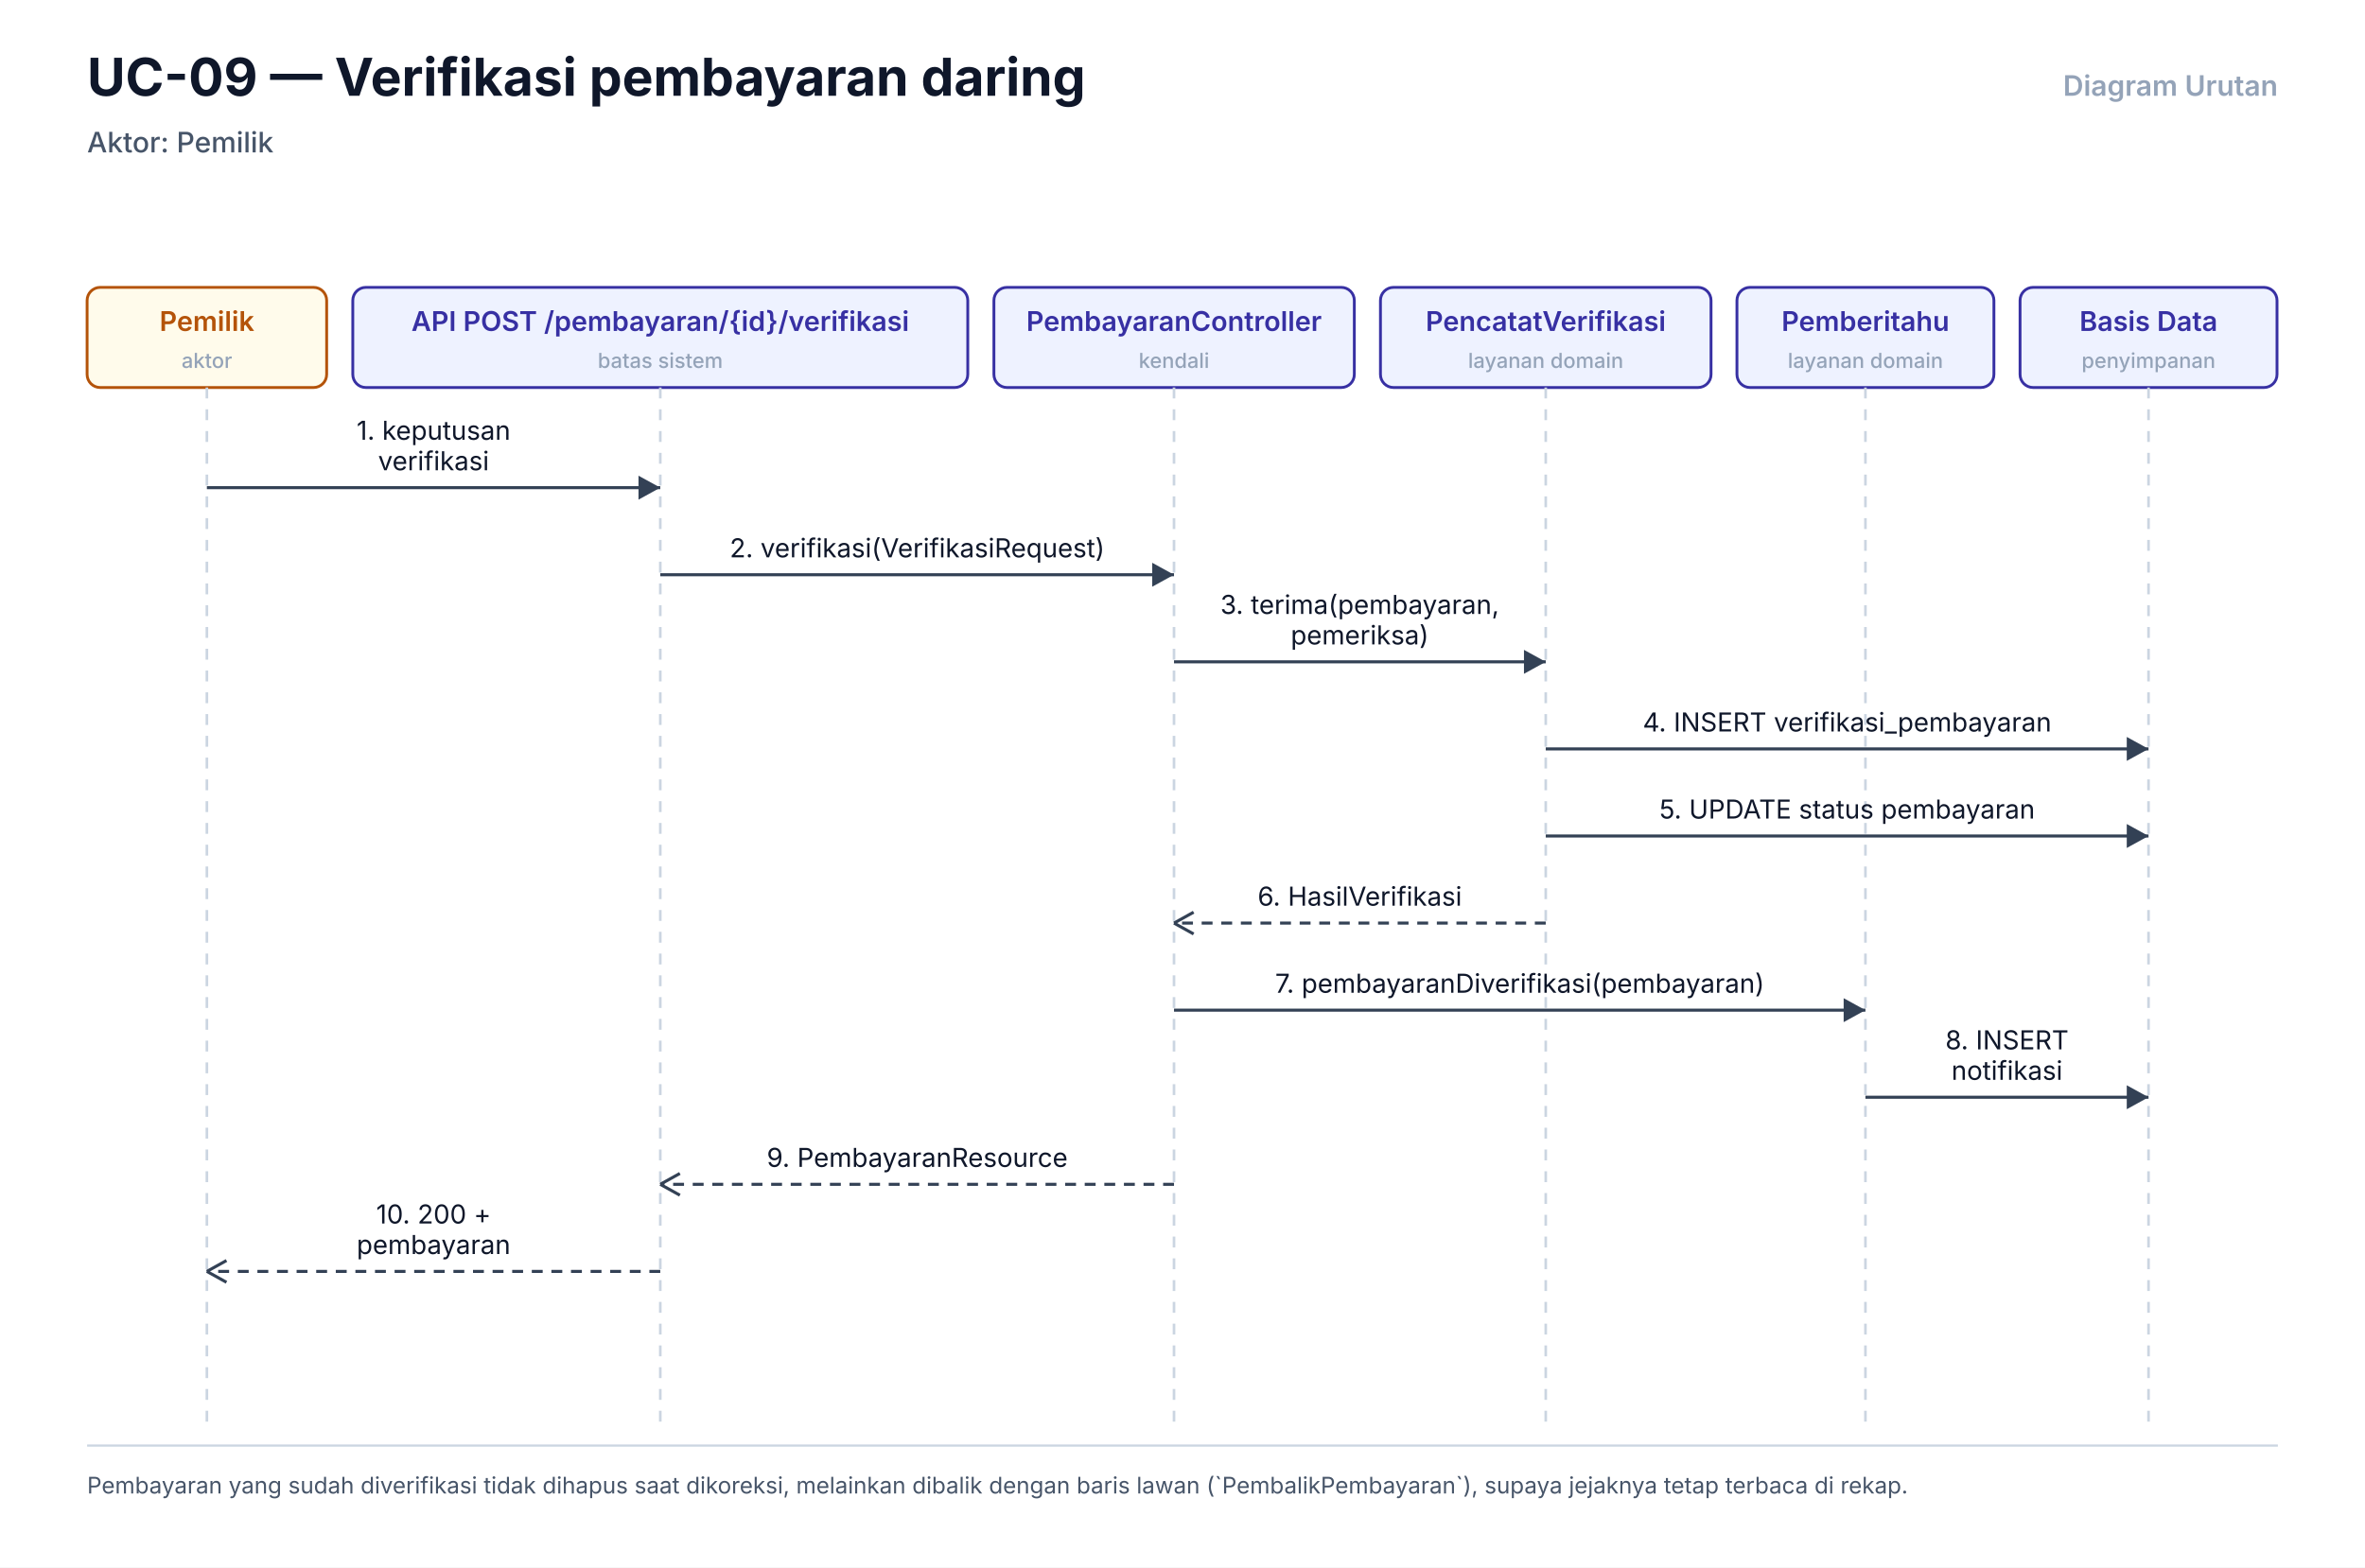
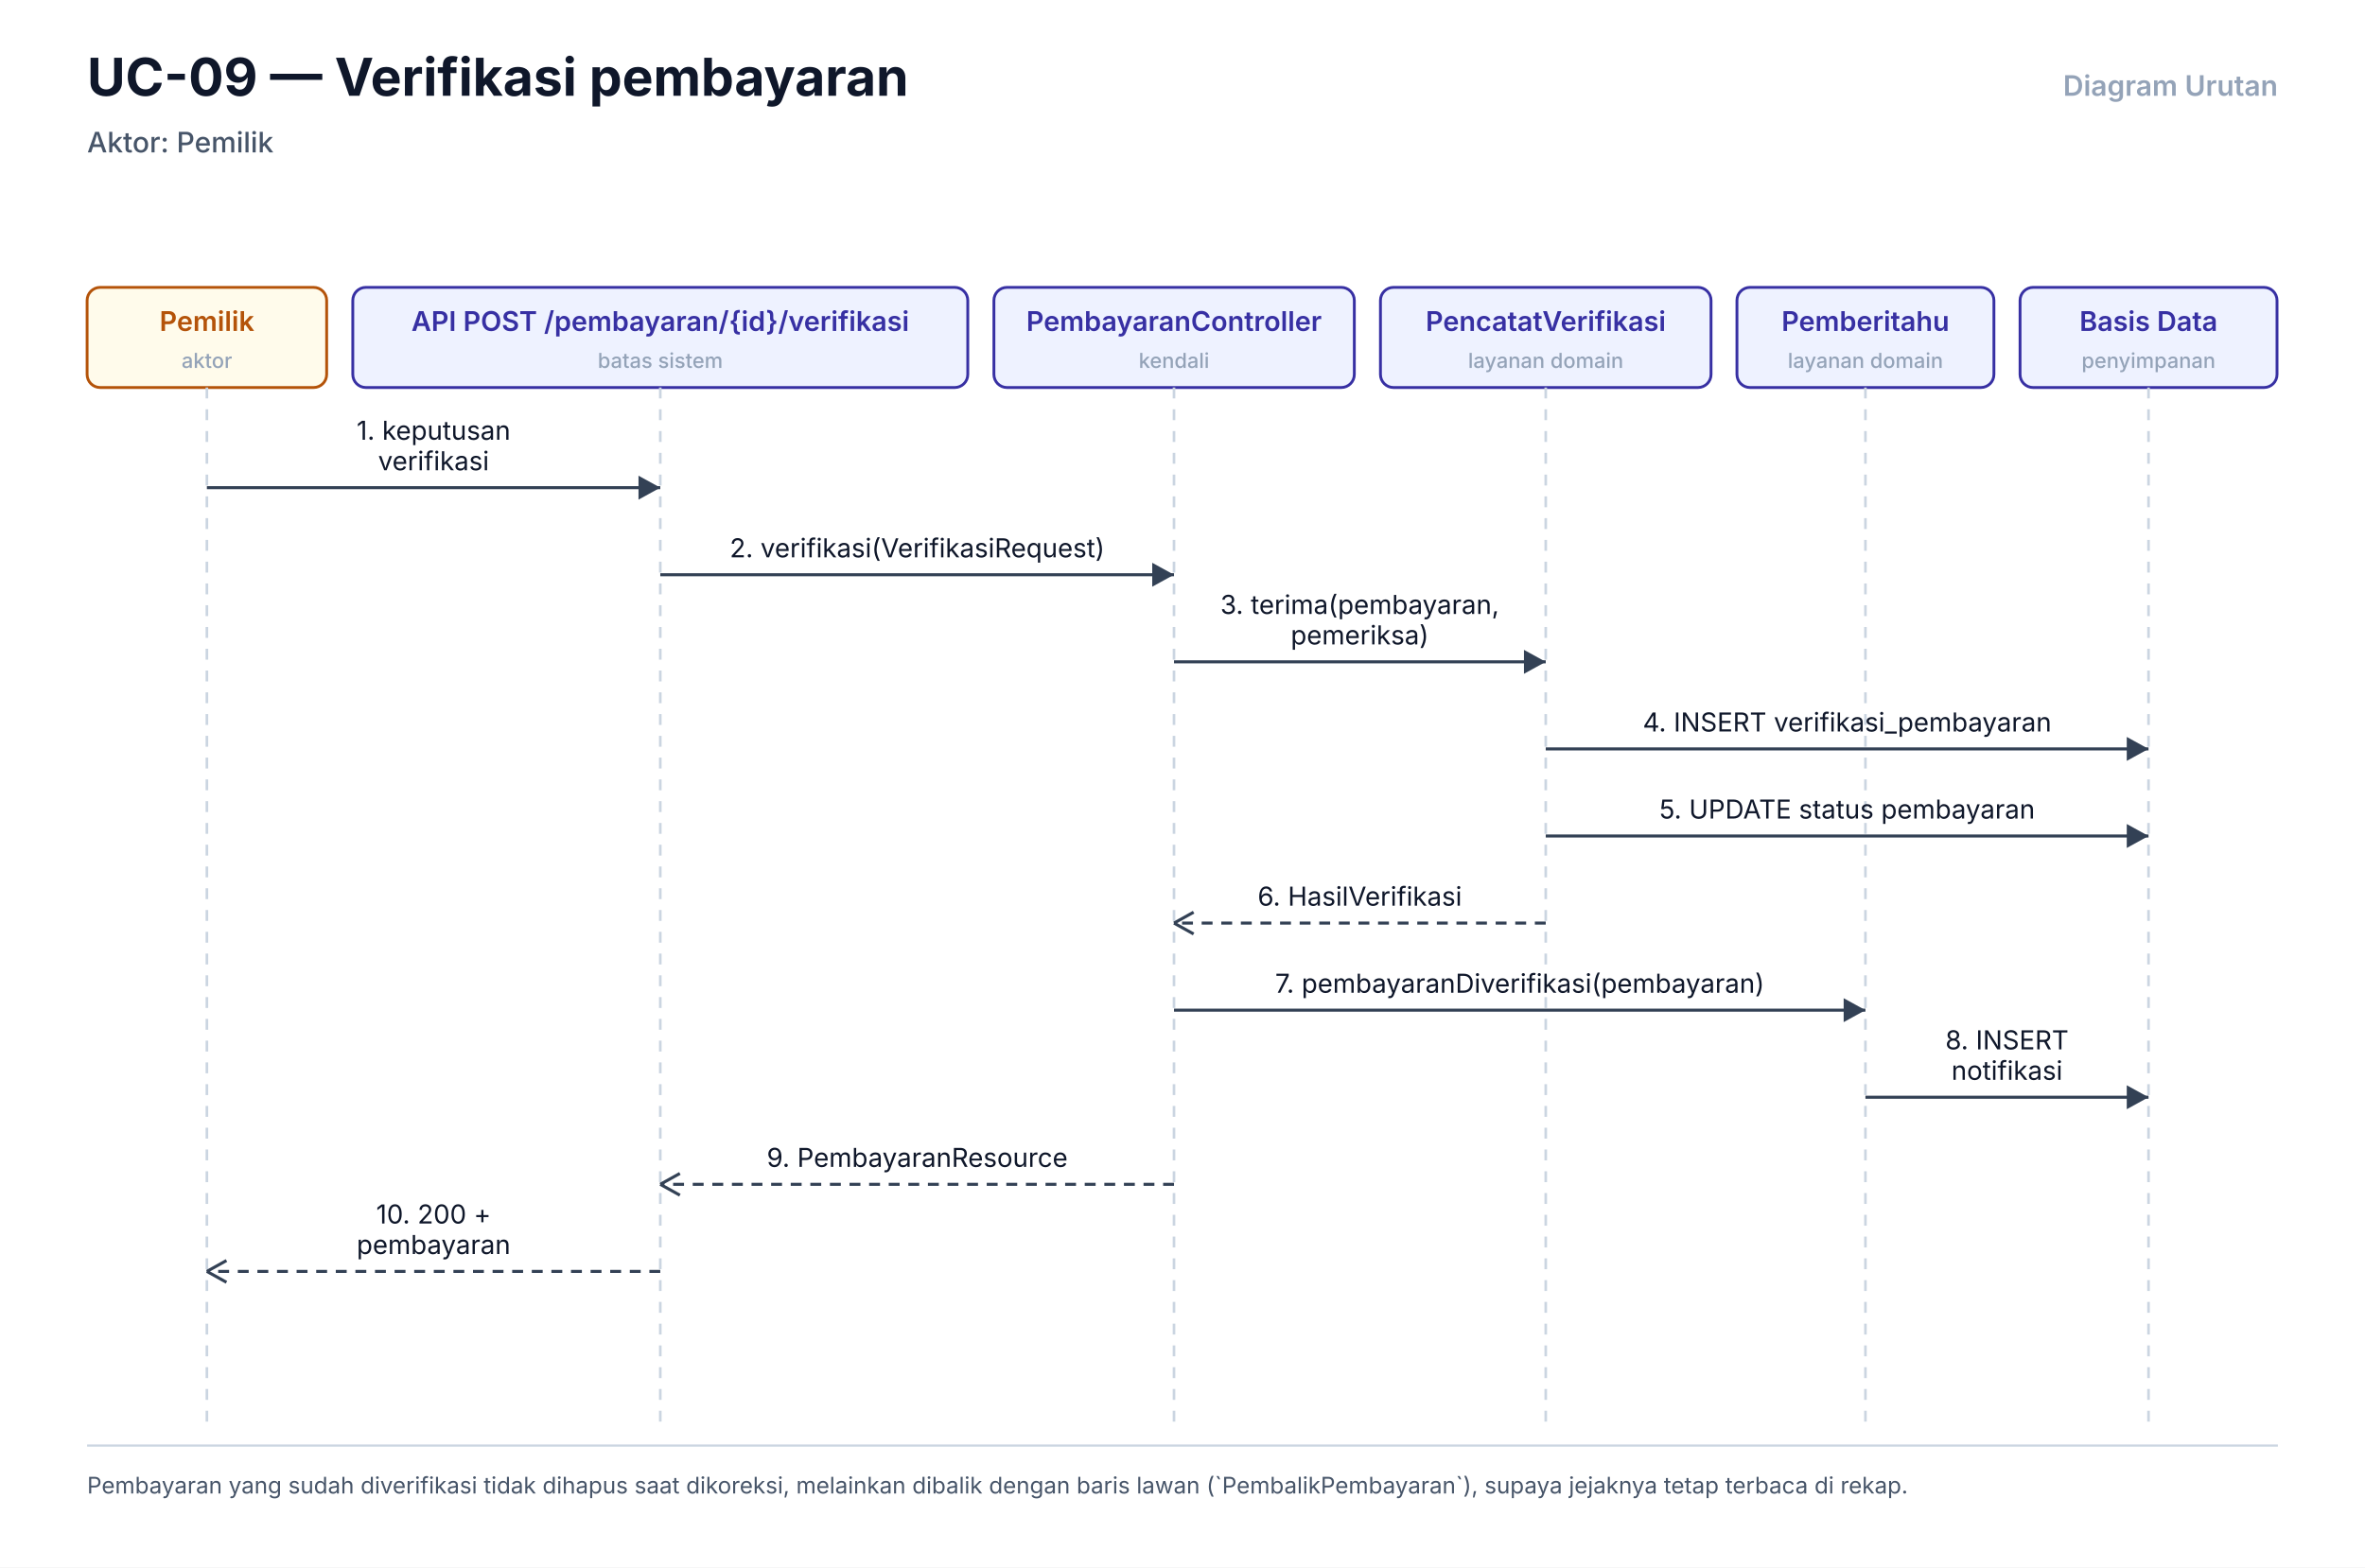
<svg xmlns="http://www.w3.org/2000/svg" width="1086" height="720" viewBox="0 0 1086 720" font-family="'Segoe UI', 'Inter', 'Helvetica Neue', Arial, sans-serif">
  <rect width="1086" height="720" fill="#ffffff" />
-   <text x="40" y="44" text-anchor="start" font-size="24" font-weight="700" fill="#0f172a">UC-09 — Verifikasi pembayaran daring</text>
+   <text x="40" y="44" text-anchor="start" font-size="24" font-weight="700" fill="#0f172a">UC-09 — Verifikasi pembayaran</text>
  <text x="40" y="70" text-anchor="start" font-size="13" font-weight="500" fill="#475569">Aktor: Pemilik</text>
  <text x="1046" y="44" text-anchor="end" font-size="13" font-weight="600" fill="#94a3b8">Diagram Urutan</text>
  <rect x="40" y="132" width="110" height="46" rx="6" fill="#fffbeb" stroke="#b45309" stroke-width="1.3" />
  <text x="95" y="152" text-anchor="middle" font-size="12.5" font-weight="600" fill="#b45309">Pemilik</text>
  <text x="95" y="169" text-anchor="middle" font-size="9.5" font-weight="500" fill="#94a3b8">aktor</text>
  <line x1="95" y1="178" x2="95" y2="658" stroke="#cbd5e1" stroke-width="1.2" stroke-dasharray="5 5" />
  <rect x="162" y="132" width="282.4" height="46" rx="6" fill="#eef2ff" stroke="#3730a3" stroke-width="1.3" />
  <text x="303.2" y="152" text-anchor="middle" font-size="12.5" font-weight="600" fill="#3730a3">API  POST /pembayaran/{id}/verifikasi</text>
  <text x="303.2" y="169" text-anchor="middle" font-size="9.5" font-weight="500" fill="#94a3b8">batas sistem</text>
  <line x1="303.2" y1="178" x2="303.2" y2="658" stroke="#cbd5e1" stroke-width="1.2" stroke-dasharray="5 5" />
  <rect x="456.4" y="132" width="165.5" height="46" rx="6" fill="#eef2ff" stroke="#3730a3" stroke-width="1.3" />
  <text x="539.1" y="152" text-anchor="middle" font-size="12.5" font-weight="600" fill="#3730a3">PembayaranController</text>
  <text x="539.1" y="169" text-anchor="middle" font-size="9.5" font-weight="500" fill="#94a3b8">kendali</text>
  <line x1="539.1" y1="178" x2="539.1" y2="658" stroke="#cbd5e1" stroke-width="1.2" stroke-dasharray="5 5" />
  <rect x="633.9" y="132" width="151.8" height="46" rx="6" fill="#eef2ff" stroke="#3730a3" stroke-width="1.3" />
  <text x="709.8" y="152" text-anchor="middle" font-size="12.5" font-weight="600" fill="#3730a3">PencatatVerifikasi</text>
  <text x="709.8" y="169" text-anchor="middle" font-size="9.5" font-weight="500" fill="#94a3b8">layanan domain</text>
  <line x1="709.8" y1="178" x2="709.8" y2="658" stroke="#cbd5e1" stroke-width="1.2" stroke-dasharray="5 5" />
  <rect x="797.6" y="132" width="118" height="46" rx="6" fill="#eef2ff" stroke="#3730a3" stroke-width="1.3" />
  <text x="856.6" y="152" text-anchor="middle" font-size="12.5" font-weight="600" fill="#3730a3">Pemberitahu</text>
  <text x="856.6" y="169" text-anchor="middle" font-size="9.5" font-weight="500" fill="#94a3b8">layanan domain</text>
  <line x1="856.6" y1="178" x2="856.6" y2="658" stroke="#cbd5e1" stroke-width="1.2" stroke-dasharray="5 5" />
  <rect x="927.6" y="132" width="118" height="46" rx="6" fill="#eef2ff" stroke="#3730a3" stroke-width="1.3" />
  <text x="986.6" y="152" text-anchor="middle" font-size="12.5" font-weight="600" fill="#3730a3">Basis Data</text>
  <text x="986.6" y="169" text-anchor="middle" font-size="9.5" font-weight="500" fill="#94a3b8">penyimpanan</text>
  <line x1="986.6" y1="178" x2="986.6" y2="658" stroke="#cbd5e1" stroke-width="1.2" stroke-dasharray="5 5" />
  <line x1="95" y1="224" x2="303.2" y2="224" stroke="#334155" stroke-width="1.4" />
  <path d="M303.2 224 l-10 -5.5 l0 11 z" fill="#334155" />
  <text x="199.1" y="202" text-anchor="middle" font-size="12" font-weight="400" fill="#0f172a">1. keputusan</text>
  <text x="199.1" y="216" text-anchor="middle" font-size="12" font-weight="400" fill="#0f172a">verifikasi</text>
  <line x1="303.2" y1="264" x2="539.1" y2="264" stroke="#334155" stroke-width="1.4" />
  <path d="M539.1 264 l-10 -5.5 l0 11 z" fill="#334155" />
  <text x="421.2" y="256" text-anchor="middle" font-size="12" font-weight="400" fill="#0f172a">2. verifikasi(VerifikasiRequest)</text>
  <line x1="539.1" y1="304" x2="709.8" y2="304" stroke="#334155" stroke-width="1.4" />
  <path d="M709.8 304 l-10 -5.5 l0 11 z" fill="#334155" />
  <text x="624.4" y="282" text-anchor="middle" font-size="12" font-weight="400" fill="#0f172a">3. terima(pembayaran,</text>
  <text x="624.4" y="296" text-anchor="middle" font-size="12" font-weight="400" fill="#0f172a">pemeriksa)</text>
  <line x1="709.8" y1="344" x2="986.6" y2="344" stroke="#334155" stroke-width="1.4" />
  <path d="M986.6 344 l-10 -5.5 l0 11 z" fill="#334155" />
  <text x="848.2" y="336" text-anchor="middle" font-size="12" font-weight="400" fill="#0f172a">4. INSERT verifikasi_pembayaran</text>
  <line x1="709.8" y1="384" x2="986.6" y2="384" stroke="#334155" stroke-width="1.4" />
  <path d="M986.6 384 l-10 -5.5 l0 11 z" fill="#334155" />
  <text x="848.2" y="376" text-anchor="middle" font-size="12" font-weight="400" fill="#0f172a">5. UPDATE status pembayaran</text>
  <line x1="709.8" y1="424" x2="539.1" y2="424" stroke="#334155" stroke-width="1.4" stroke-dasharray="5 4" />
  <path d="M539.1 424 l9 -5 M539.1 424 l9 5" fill="none" stroke="#334155" stroke-width="1.4" />
  <text x="624.4" y="416" text-anchor="middle" font-size="12" font-weight="400" fill="#0f172a">6. HasilVerifikasi</text>
  <line x1="539.1" y1="464" x2="856.6" y2="464" stroke="#334155" stroke-width="1.4" />
  <path d="M856.6 464 l-10 -5.5 l0 11 z" fill="#334155" />
  <text x="697.9" y="456" text-anchor="middle" font-size="12" font-weight="400" fill="#0f172a">7. pembayaranDiverifikasi(pembayaran)</text>
  <line x1="856.6" y1="504" x2="986.6" y2="504" stroke="#334155" stroke-width="1.4" />
  <path d="M986.6 504 l-10 -5.5 l0 11 z" fill="#334155" />
  <text x="921.6" y="482" text-anchor="middle" font-size="12" font-weight="400" fill="#0f172a">8. INSERT</text>
  <text x="921.6" y="496" text-anchor="middle" font-size="12" font-weight="400" fill="#0f172a">notifikasi</text>
  <line x1="539.1" y1="544" x2="303.2" y2="544" stroke="#334155" stroke-width="1.4" stroke-dasharray="5 4" />
  <path d="M303.2 544 l9 -5 M303.2 544 l9 5" fill="none" stroke="#334155" stroke-width="1.4" />
  <text x="421.2" y="536" text-anchor="middle" font-size="12" font-weight="400" fill="#0f172a">9. PembayaranResource</text>
  <line x1="303.2" y1="584" x2="95" y2="584" stroke="#334155" stroke-width="1.4" stroke-dasharray="5 4" />
  <path d="M95 584 l9 -5 M95 584 l9 5" fill="none" stroke="#334155" stroke-width="1.4" />
  <text x="199.1" y="562" text-anchor="middle" font-size="12" font-weight="400" fill="#0f172a">10. 200 +</text>
  <text x="199.1" y="576" text-anchor="middle" font-size="12" font-weight="400" fill="#0f172a">pembayaran</text>
  <line x1="40" y1="664" x2="1046" y2="664" stroke="#cbd5e1" />
  <text x="40" y="686" text-anchor="start" font-size="10.5" font-weight="400" fill="#475569">Pembayaran yang sudah diverifikasi tidak dihapus saat dikoreksi, melainkan dibalik dengan baris lawan (`PembalikPembayaran`), supaya jejaknya tetap terbaca di rekap.</text>
</svg>
